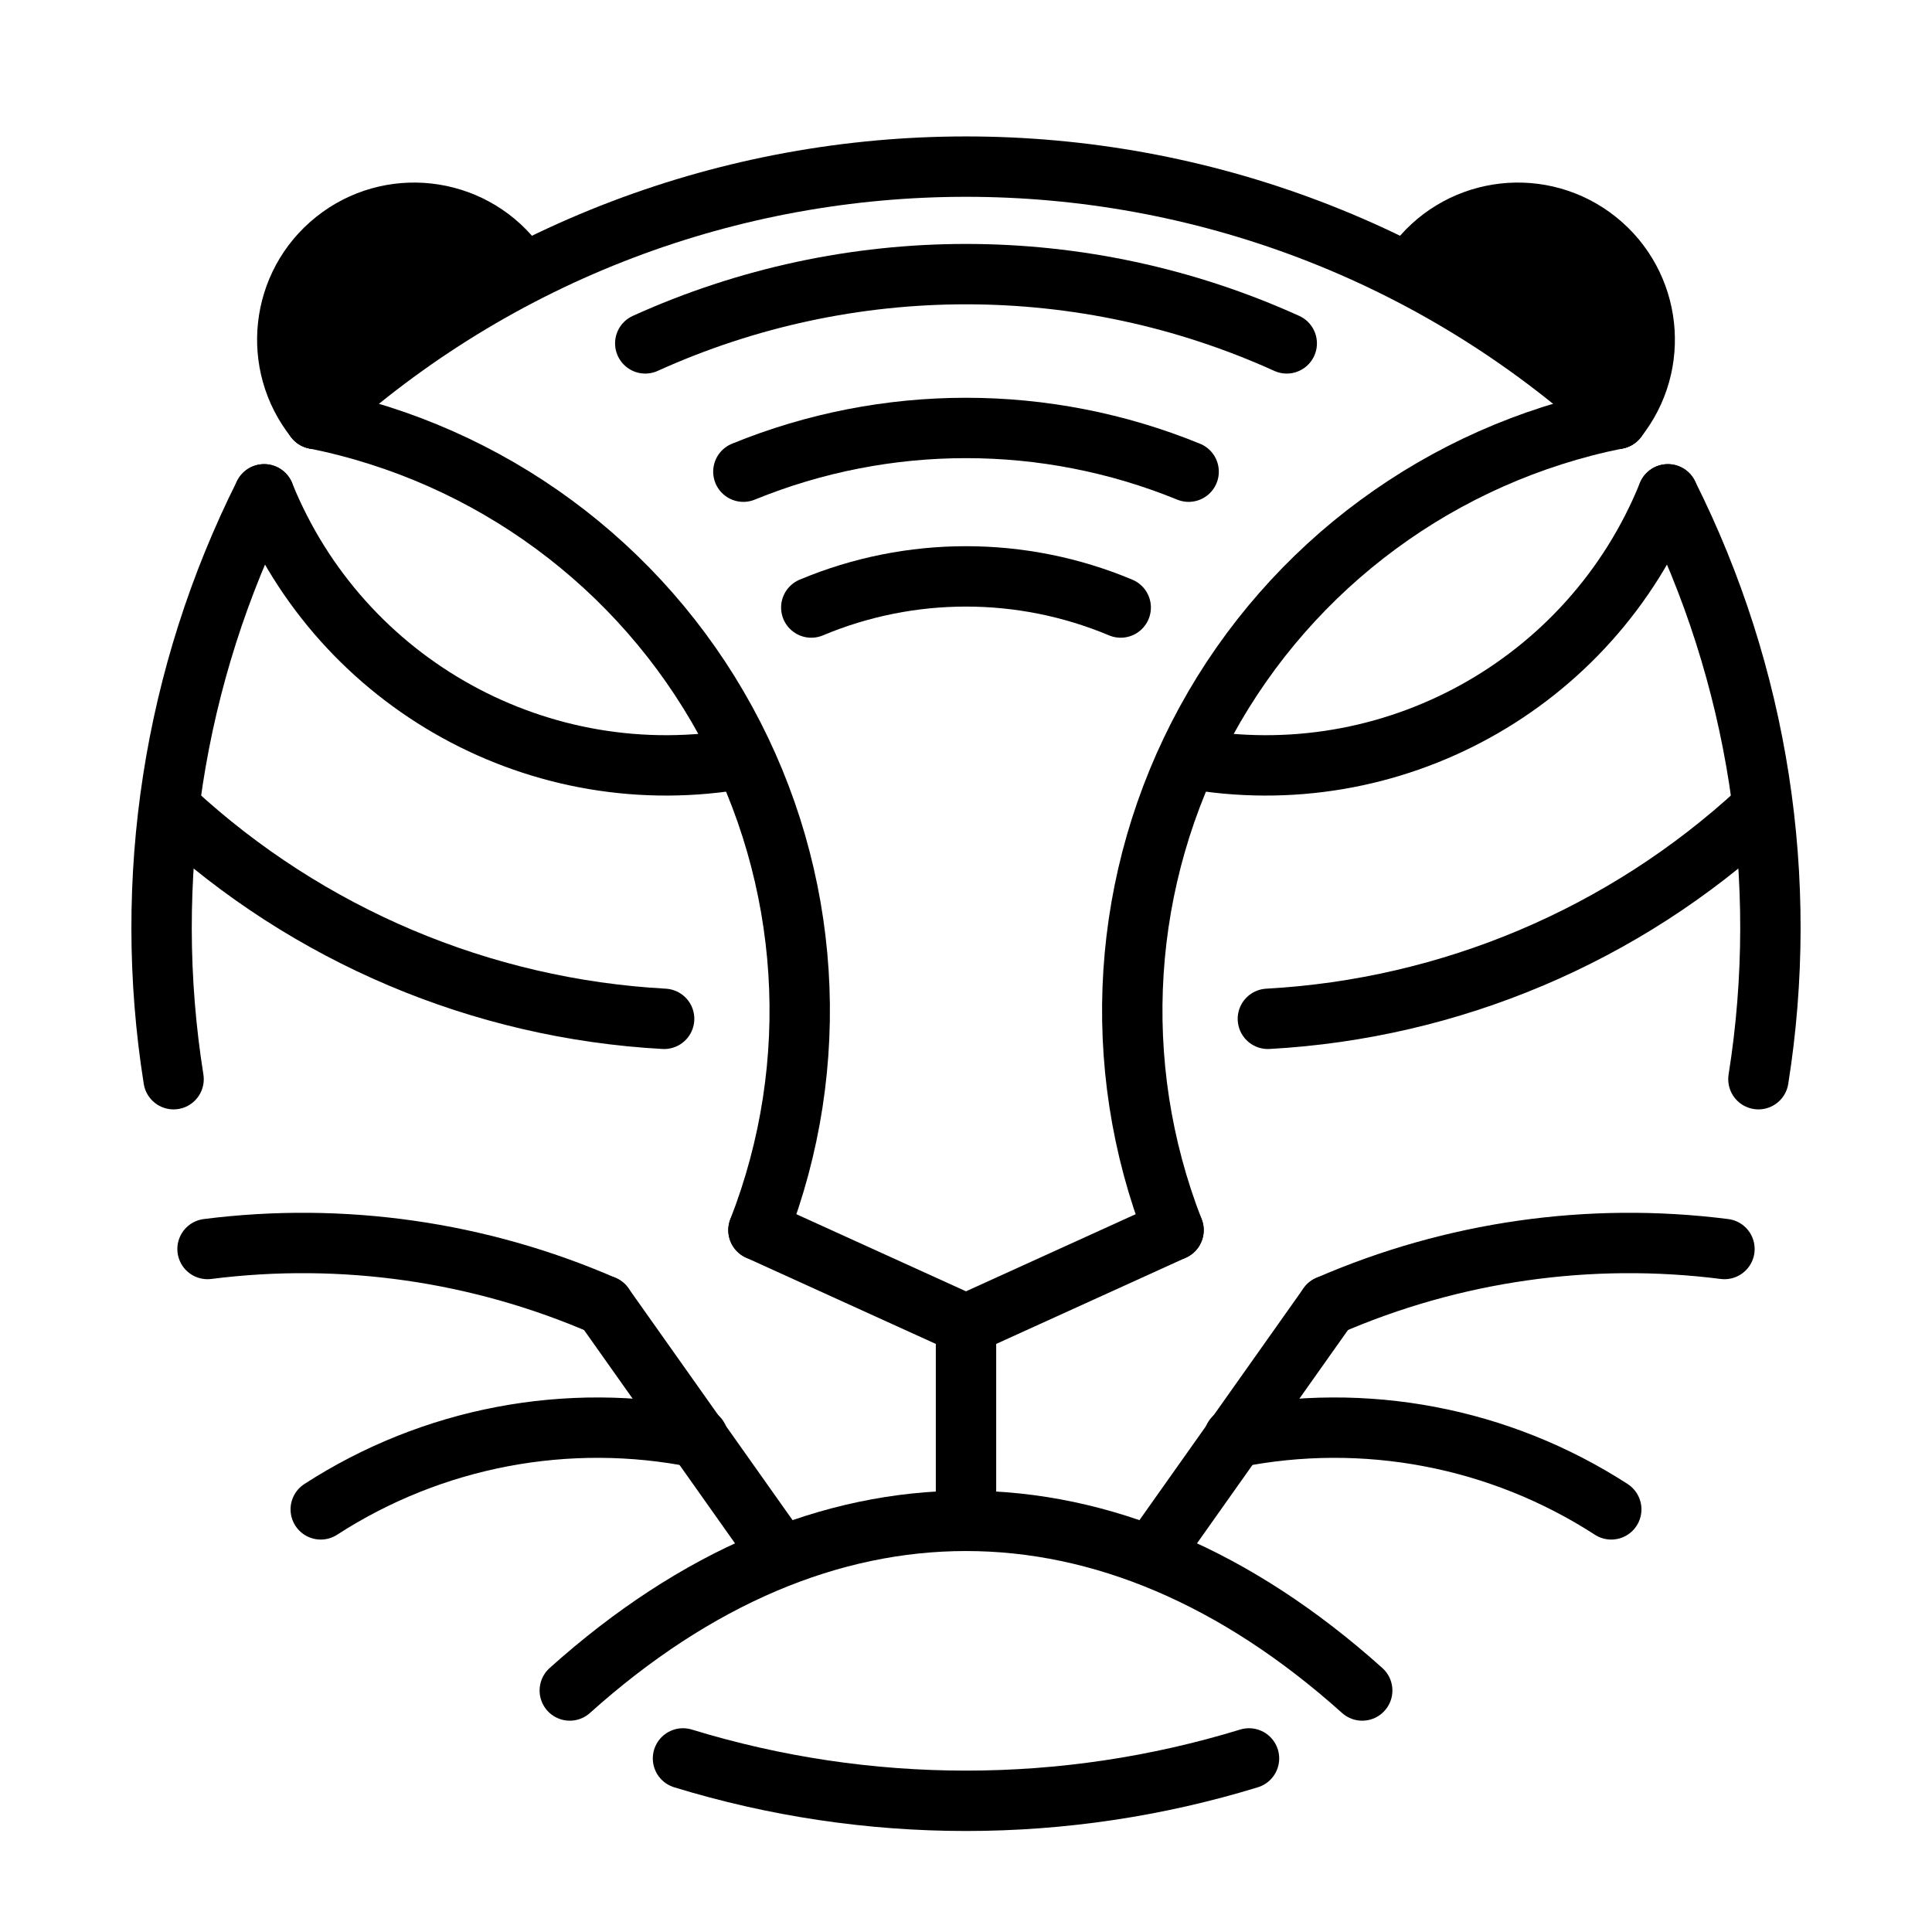
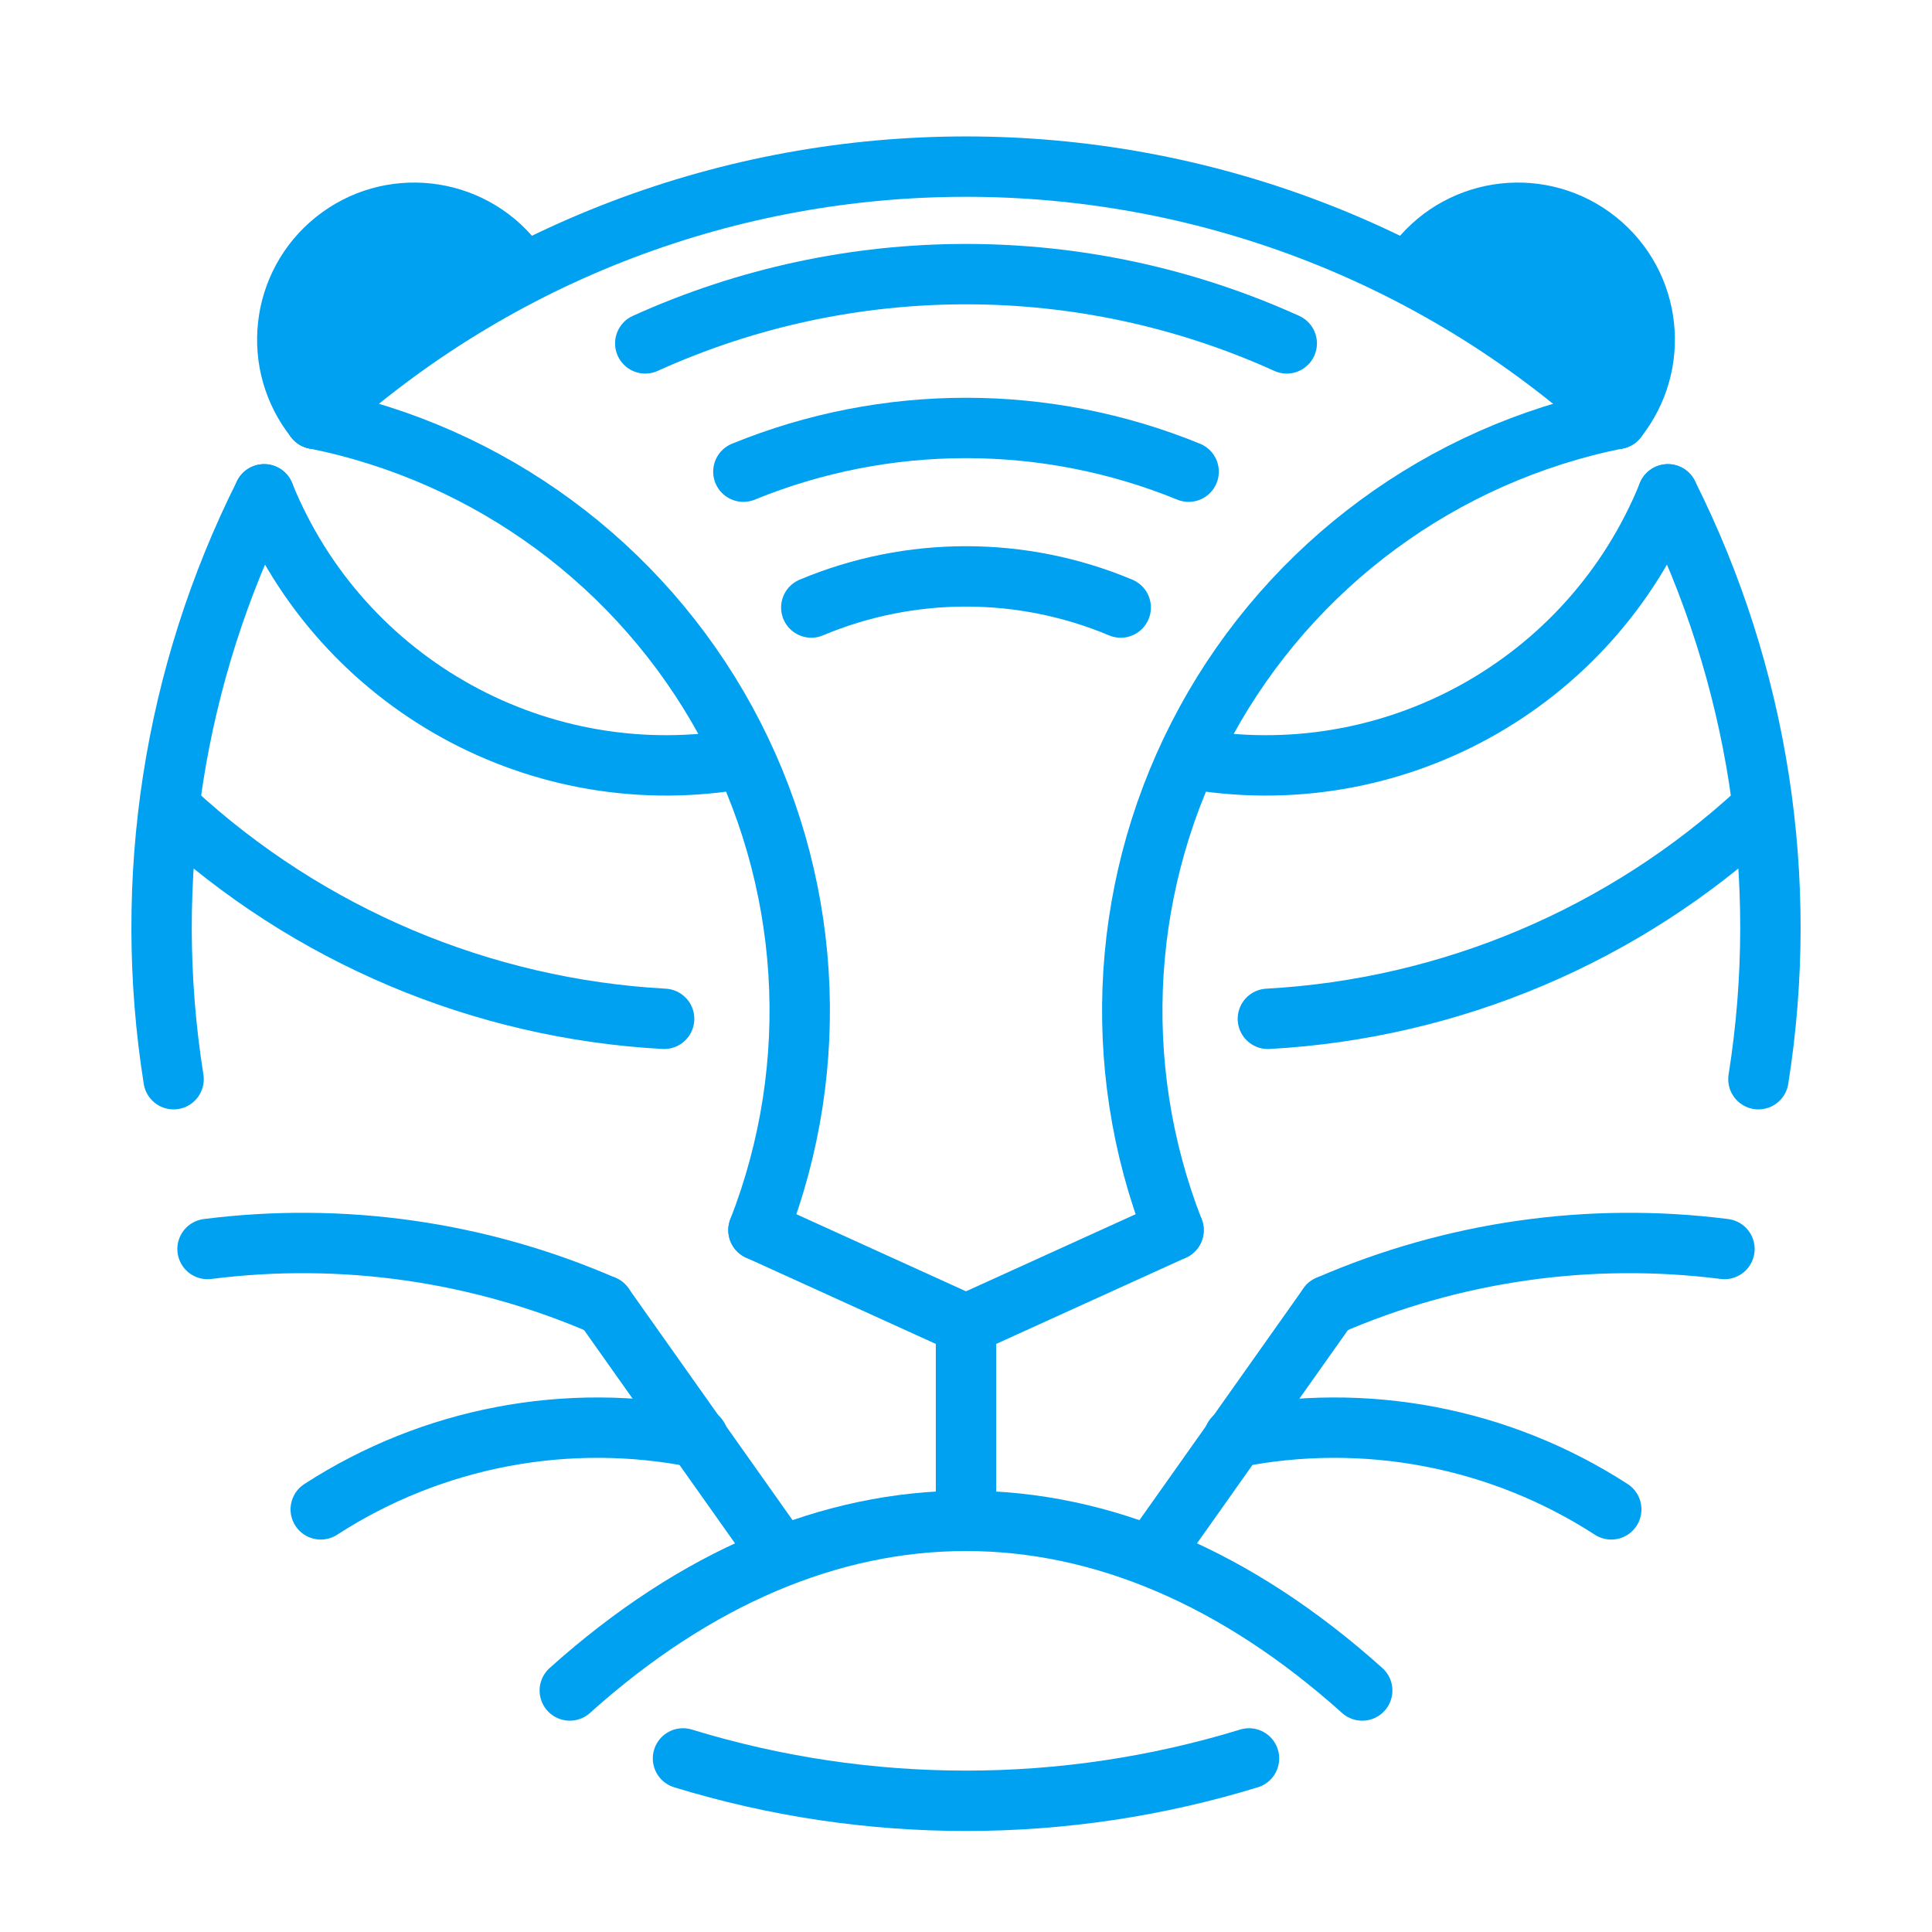
<svg xmlns="http://www.w3.org/2000/svg" viewBox="0 0 1024 1024">
-   <path stroke-width="32" d="M167 222A512 512 0 0 1 857 222" fill="none" stroke="currentColor" stroke-linecap="round" stroke-linejoin="round" />
-   <path fill="none" stroke="currentColor" stroke-width="32" d="M167 222A320 320 0 0 1 402 652" stroke-linecap="round" stroke-linejoin="round" />
-   <path fill="none" stroke="currentColor" stroke-width="32" d="M857 222A320 320 0 0 0 622 652" stroke-linecap="round" stroke-linejoin="round" />
-   <path d="M140 262A230 230 0 0 0 394 402" fill="none" stroke-width="32" stroke="currentColor" stroke-linecap="round" stroke-linejoin="round" />
-   <path d="M884 262A230 230 0 0 1 630 402" fill="none" stroke-width="32" stroke="currentColor" stroke-linecap="round" stroke-linejoin="round" />
-   <path fill="none" stroke-width="32" stroke="currentColor" d="M140 262A512 512 0 0 0 92 572" stroke-linecap="round" stroke-linejoin="round" />
-   <path fill="none" stroke-width="32" stroke="currentColor" d="M884 262A512 512 0 0 1 932 572" stroke-linecap="round" stroke-linejoin="round" />
-   <path fill="none" stroke="currentColor" stroke-width="32" d="M92 430A417 417 0 0 0 352 540" stroke-linecap="round" stroke-linejoin="round" />
-   <path fill="none" stroke="currentColor" stroke-width="32" d="M932 430A417 417 0 0 1 672 540" stroke-linecap="round" stroke-linejoin="round" />
-   <path fill="currentColor" stroke="currentColor" stroke-width="32" d="M167 222A50 50 0 1 1 272 138" stroke-linejoin="round" stroke-linecap="round" />
-   <path fill="currentColor" stroke="currentColor" stroke-width="32" d="M857 222A50 50 0 1 0 752 138" stroke-linecap="round" stroke-linejoin="round" />
-   <polyline fill="none" stroke="currentColor" stroke-width="32" stroke-linecap="round" stroke-linejoin="round" points="402 652 512 702 622 652" />
-   <line x2="512" stroke="currentColor" stroke-width="32" stroke-linecap="round" x1="512" y1="702" y2="806" />
-   <path fill="none" stroke="currentColor" stroke-width="32" d="M302 896A512 1022 0 0 1 722 896" stroke-linecap="round" stroke-linejoin="round" />
-   <line x2="320" stroke="currentColor" stroke-linecap="round" stroke-width="32" x1="412" y1="822" y2="692" />
-   <line x2="704" stroke="currentColor" stroke-linecap="round" stroke-width="32" x1="612" y1="822" y2="692" />
-   <path fill="none" stroke="currentColor" stroke-width="32" stroke-linecap="round" stroke-linejoin="round" d="M110 662A400 400 0 0 1 320 692" />
-   <path fill="none" stroke="currentColor" stroke-width="32" stroke-linecap="round" stroke-linejoin="round" d="M914 662A400 400 0 0 0 704 692" />
-   <path fill="none" stroke="currentColor" stroke-width="32" stroke-linecap="round" stroke-linejoin="round" d="M370 762A270 270 0 0 0 170 800" />
-   <path fill="none" stroke="currentColor" stroke-width="32" stroke-linecap="round" stroke-linejoin="round" d="M654 762A270 270 0 0 1 854 800" />
-   <path fill="none" stroke="currentColor" stroke-width="32" d="M362 932A512 512 0 0 0 662 932" stroke-linecap="round" stroke-linejoin="round" />
-   <path fill="none" stroke="currentColor" stroke-width="32" d="M342 182A412 412 0 0 1 682 182" stroke-linecap="round" />
-   <path fill="none" stroke="currentColor" stroke-width="32" d="M394 250A312 312 0 0 1 630 250" stroke-linecap="round" />
-   <path fill="none" stroke="currentColor" stroke-width="32" d="M430 322A212 212 0 0 1 594 322" stroke-linecap="round" />
+   <path stroke-width="32" d="M167 222A512 512 0 0 1 857 222" fill="none" stroke="#00a1f1" stroke-linecap="round" stroke-linejoin="round" />
+   <path fill="none" stroke="#00a1f1" stroke-width="32" d="M167 222A320 320 0 0 1 402 652" stroke-linecap="round" stroke-linejoin="round" />
+   <path fill="none" stroke="#00a1f1" stroke-width="32" d="M857 222A320 320 0 0 0 622 652" stroke-linecap="round" stroke-linejoin="round" />
+   <path d="M140 262A230 230 0 0 0 394 402" fill="none" stroke-width="32" stroke="#00a1f1" stroke-linecap="round" stroke-linejoin="round" />
+   <path d="M884 262A230 230 0 0 1 630 402" fill="none" stroke-width="32" stroke="#00a1f1" stroke-linecap="round" stroke-linejoin="round" />
+   <path fill="none" stroke-width="32" stroke="#00a1f1" d="M140 262A512 512 0 0 0 92 572" stroke-linecap="round" stroke-linejoin="round" />
+   <path fill="none" stroke-width="32" stroke="#00a1f1" d="M884 262A512 512 0 0 1 932 572" stroke-linecap="round" stroke-linejoin="round" />
+   <path fill="none" stroke="#00a1f1" stroke-width="32" d="M92 430A417 417 0 0 0 352 540" stroke-linecap="round" stroke-linejoin="round" />
+   <path fill="none" stroke="#00a1f1" stroke-width="32" d="M932 430A417 417 0 0 1 672 540" stroke-linecap="round" stroke-linejoin="round" />
+   <path fill="#00a1f1" stroke="#00a1f1" stroke-width="32" d="M167 222A50 50 0 1 1 272 138" stroke-linejoin="round" stroke-linecap="round" />
+   <path fill="#00a1f1" stroke="#00a1f1" stroke-width="32" d="M857 222A50 50 0 1 0 752 138" stroke-linecap="round" stroke-linejoin="round" />
+   <polyline fill="none" stroke="#00a1f1" stroke-width="32" stroke-linecap="round" stroke-linejoin="round" points="402 652 512 702 622 652" />
+   <line x2="512" stroke="#00a1f1" stroke-width="32" stroke-linecap="round" x1="512" y1="702" y2="806" />
+   <path fill="none" stroke="#00a1f1" stroke-width="32" d="M302 896A512 1022 0 0 1 722 896" stroke-linecap="round" stroke-linejoin="round" />
+   <line x2="320" stroke="#00a1f1" stroke-linecap="round" stroke-width="32" x1="412" y1="822" y2="692" />
+   <line x2="704" stroke="#00a1f1" stroke-linecap="round" stroke-width="32" x1="612" y1="822" y2="692" />
+   <path fill="none" stroke="#00a1f1" stroke-width="32" stroke-linecap="round" stroke-linejoin="round" d="M110 662A400 400 0 0 1 320 692" />
+   <path fill="none" stroke="#00a1f1" stroke-width="32" stroke-linecap="round" stroke-linejoin="round" d="M914 662A400 400 0 0 0 704 692" />
+   <path fill="none" stroke="#00a1f1" stroke-width="32" stroke-linecap="round" stroke-linejoin="round" d="M370 762A270 270 0 0 0 170 800" />
+   <path fill="none" stroke="#00a1f1" stroke-width="32" stroke-linecap="round" stroke-linejoin="round" d="M654 762A270 270 0 0 1 854 800" />
+   <path fill="none" stroke="#00a1f1" stroke-width="32" d="M362 932A512 512 0 0 0 662 932" stroke-linecap="round" stroke-linejoin="round" />
+   <path fill="none" stroke="#00a1f1" stroke-width="32" d="M342 182A412 412 0 0 1 682 182" stroke-linecap="round" />
+   <path fill="none" stroke="#00a1f1" stroke-width="32" d="M394 250A312 312 0 0 1 630 250" stroke-linecap="round" />
+   <path fill="none" stroke="#00a1f1" stroke-width="32" d="M430 322A212 212 0 0 1 594 322" stroke-linecap="round" />
</svg>
